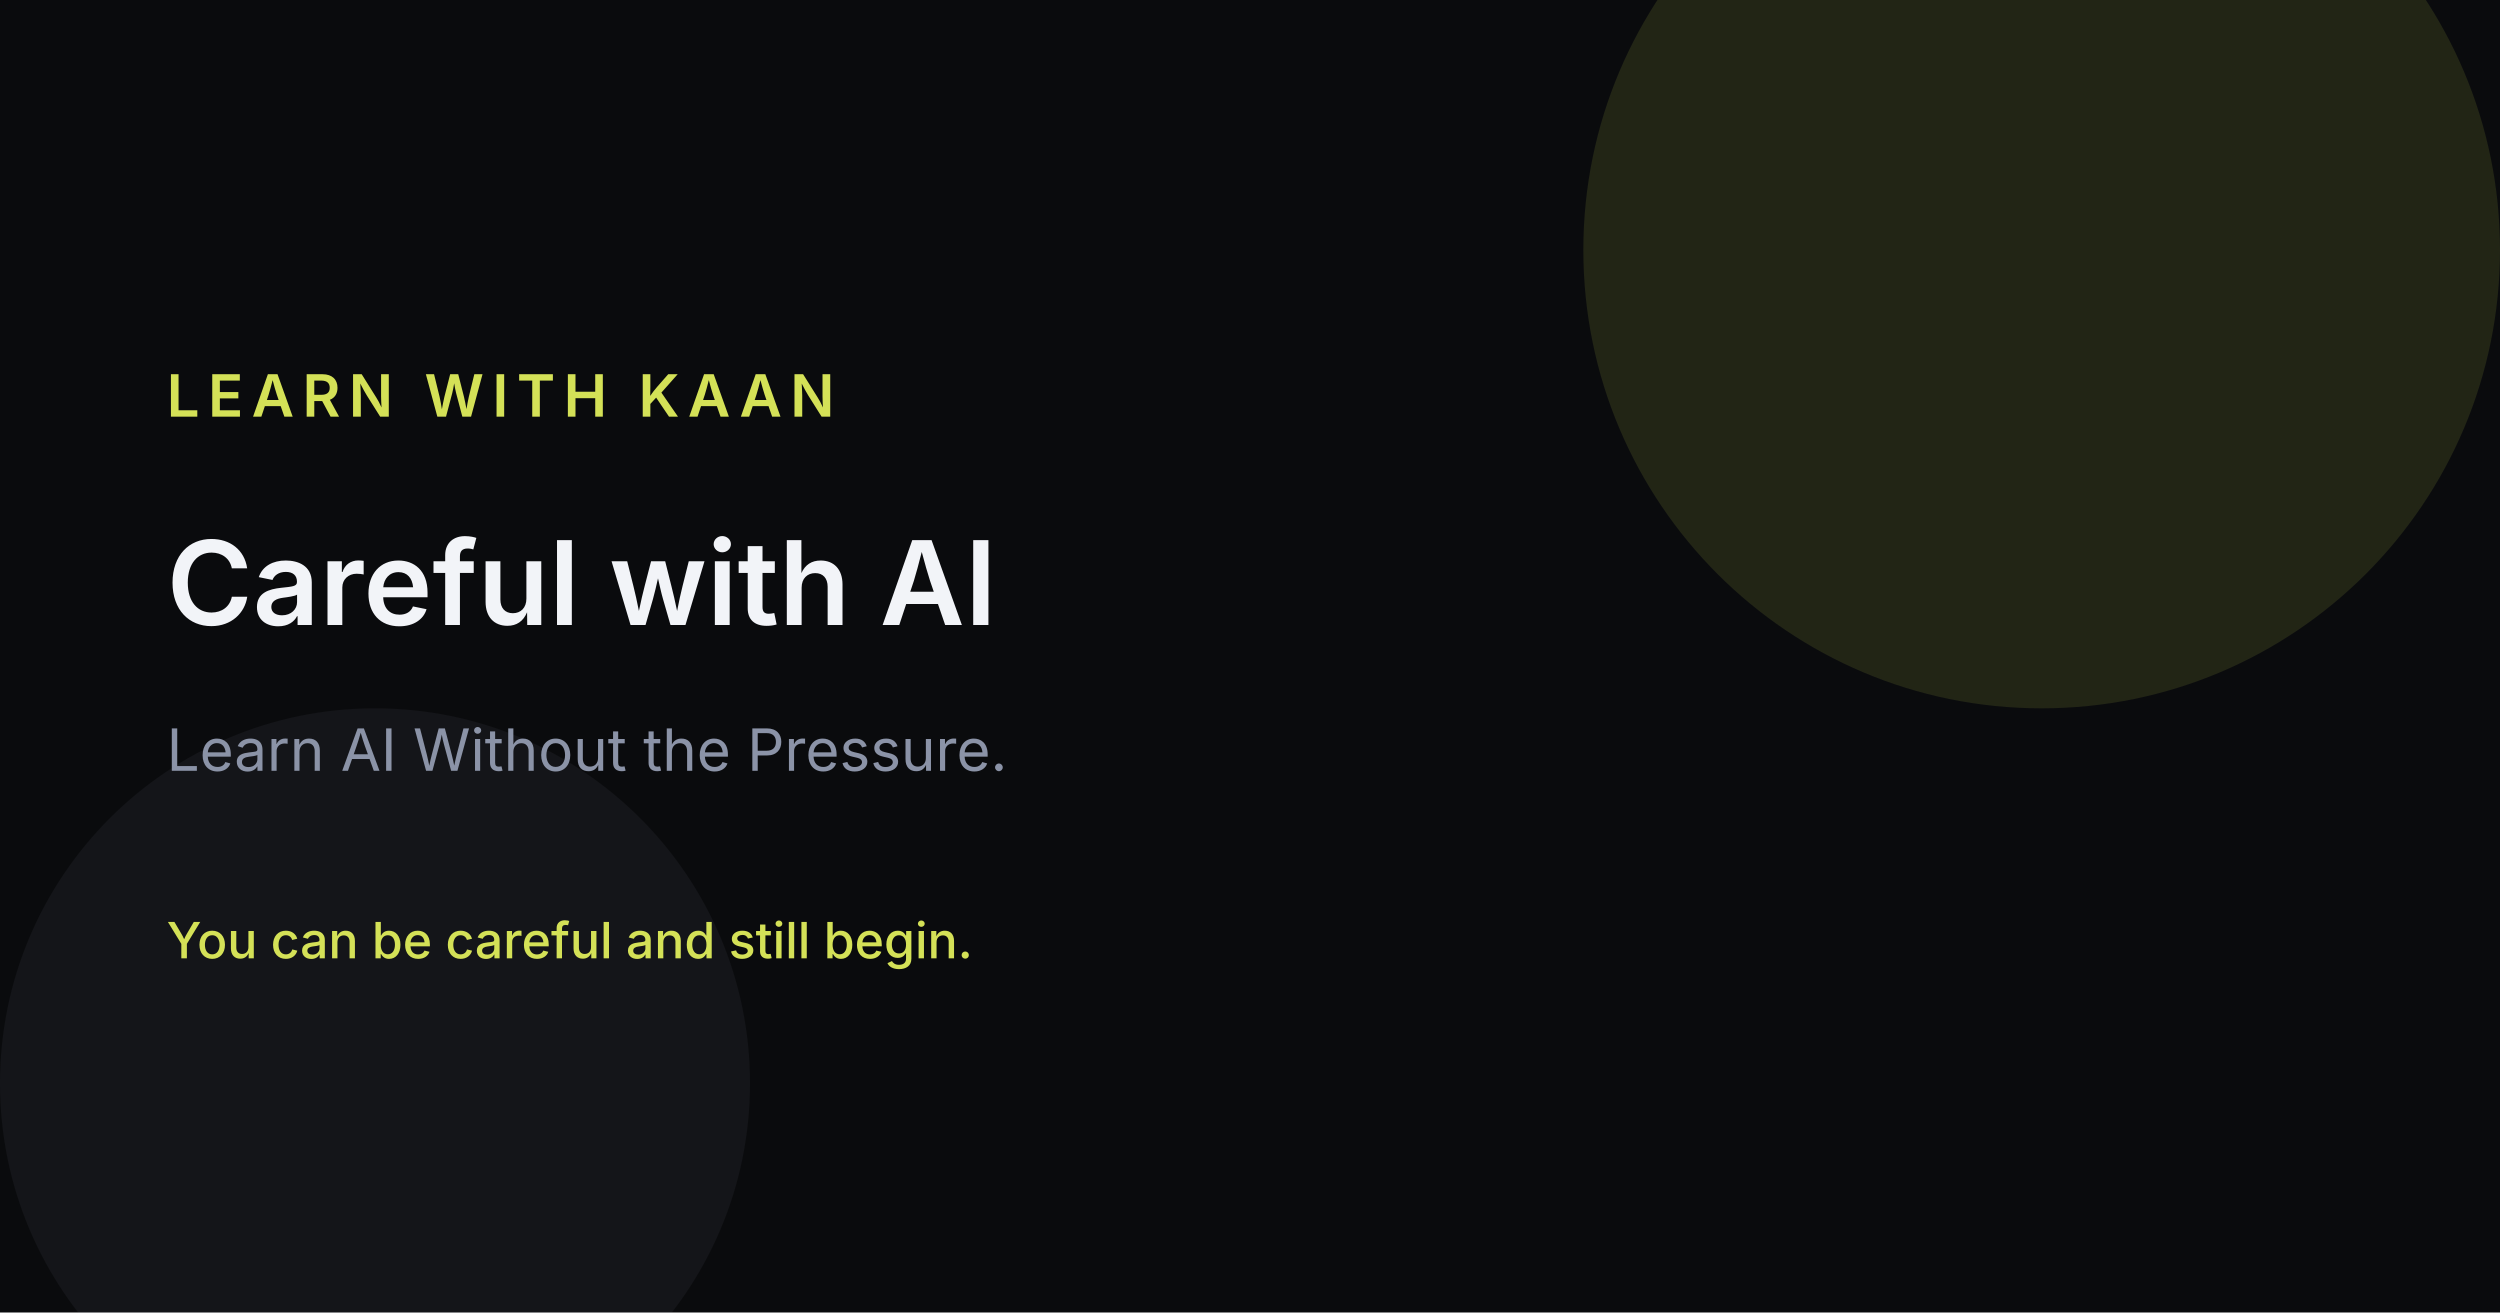
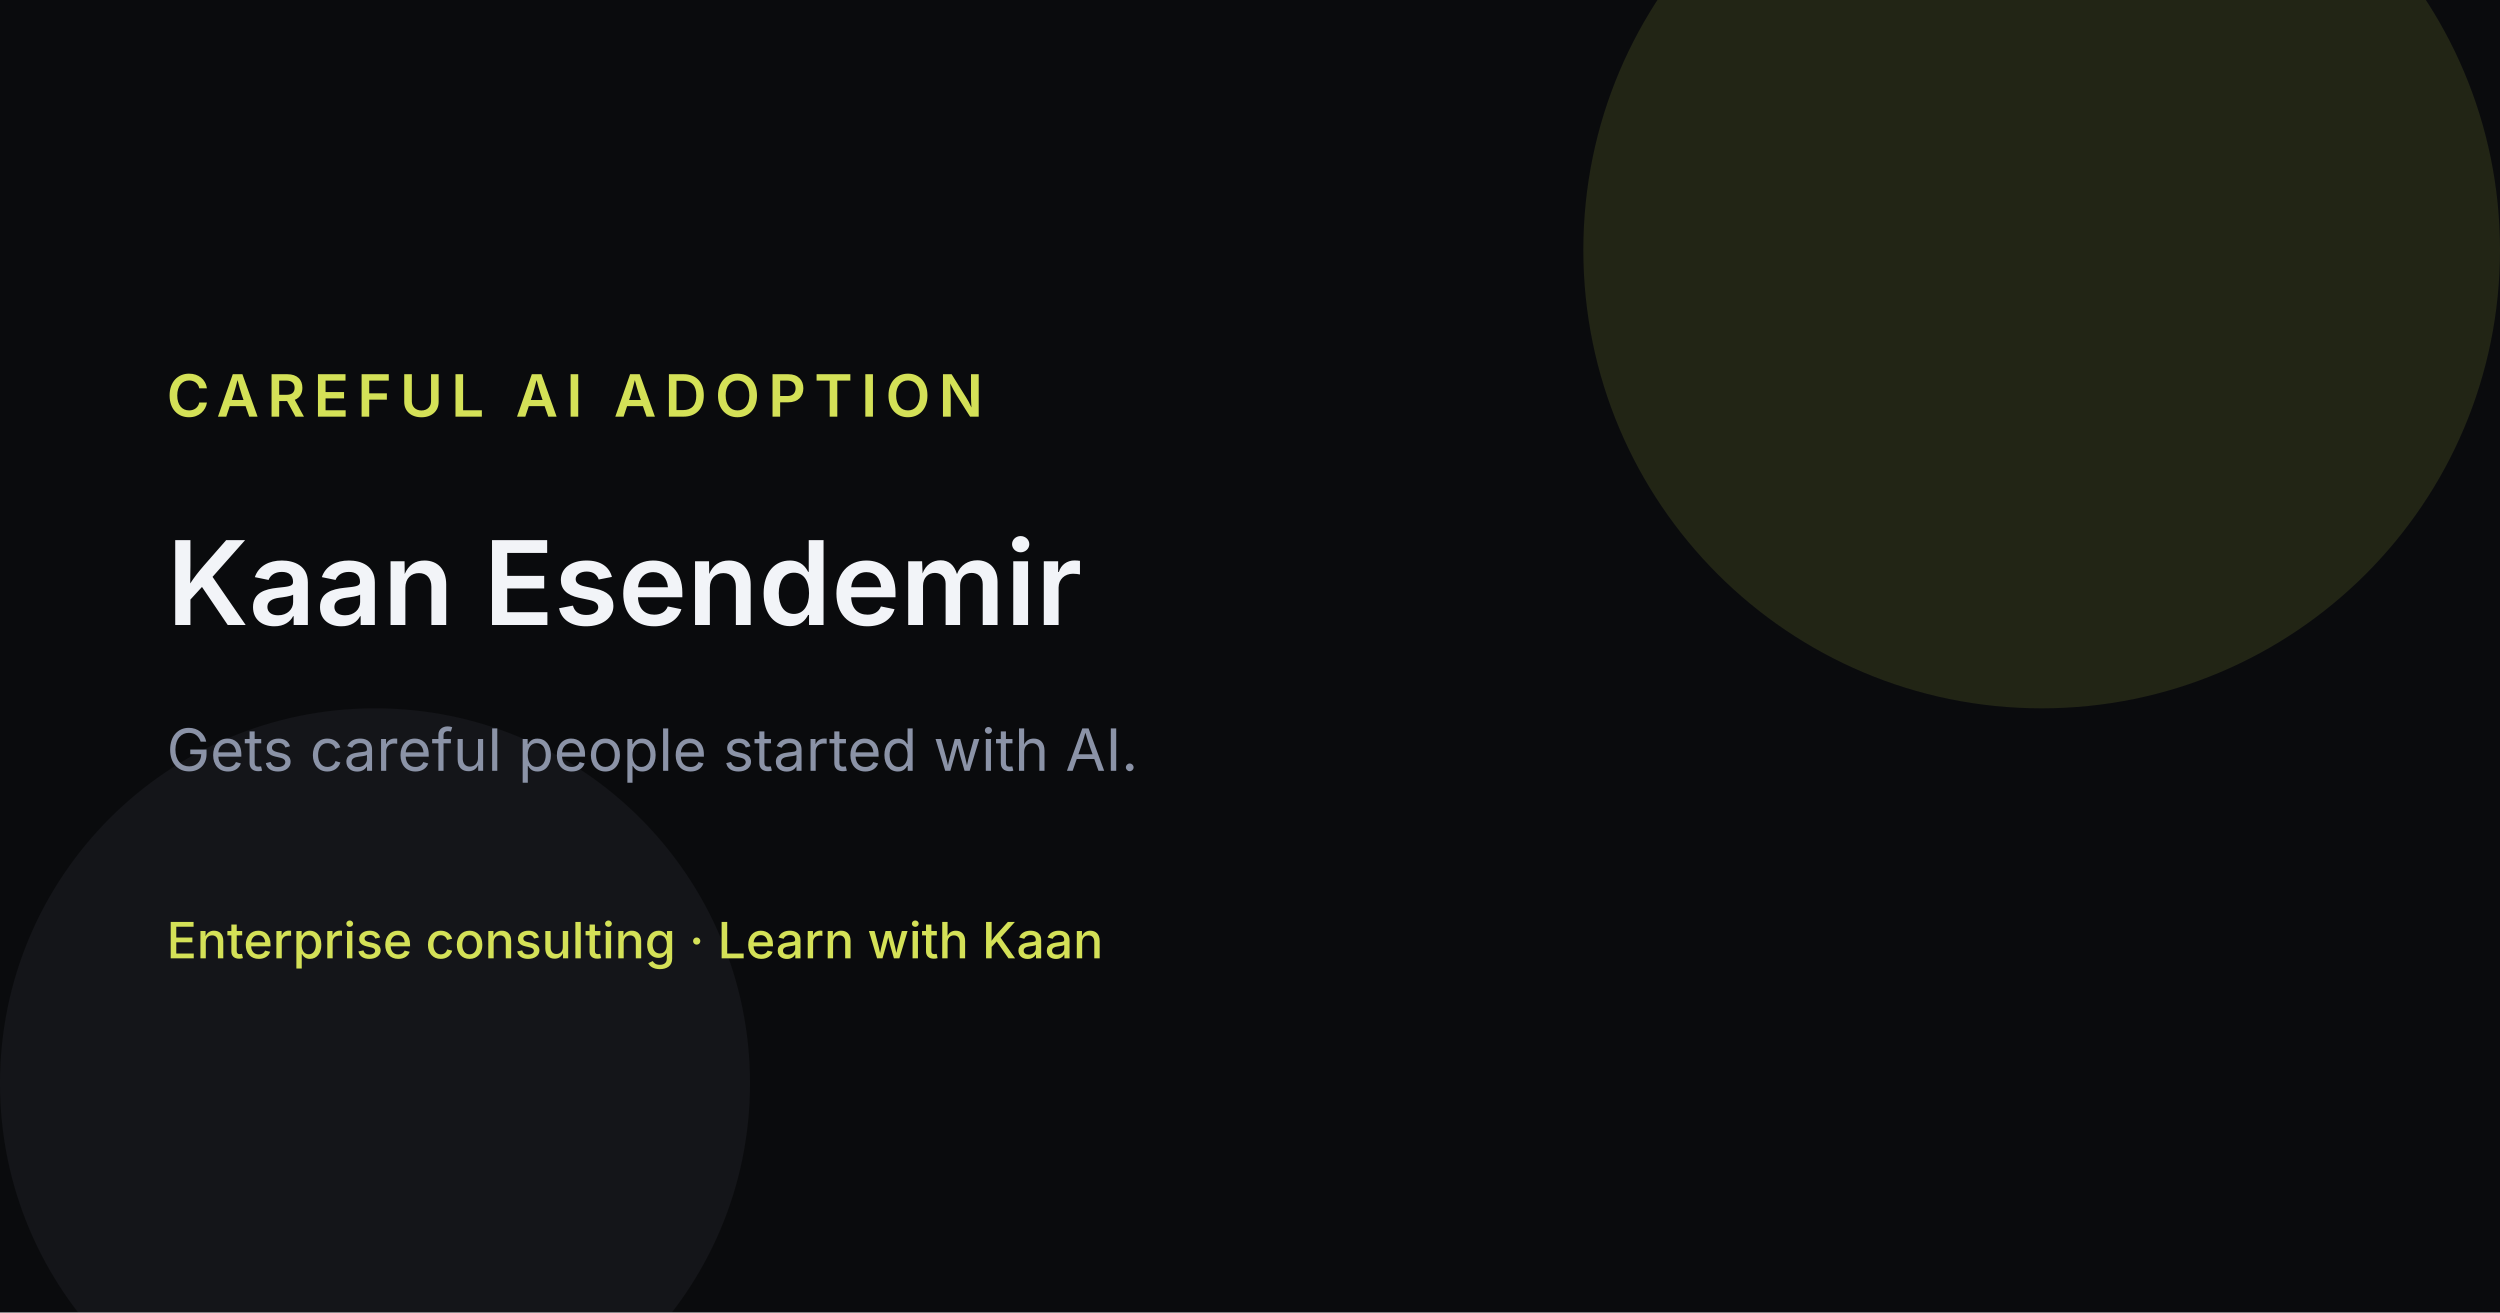
- <svg xmlns="http://www.w3.org/2000/svg" width="1200" height="630" viewBox="0 0 1200 630" role="img" aria-label="Learn with Kaan — Careful with AI">
+ <svg xmlns="http://www.w3.org/2000/svg" width="1200" height="630" viewBox="0 0 1200 630" role="img" aria-label="Kaan Esendemir — Careful AI Adoption">
  <rect width="1200" height="630" fill="#0A0B0D" />
  <circle cx="980" cy="120" r="220" fill="#D4E157" fill-opacity="0.12" />
  <circle cx="180" cy="520" r="180" fill="#8B93A7" fill-opacity="0.08" />
-   <text x="80" y="200" font-family="Inter,Arial,sans-serif" font-size="28" font-weight="600" fill="#D4E157" letter-spacing="4">LEARN WITH KAAN</text>
-   <text x="80" y="300" font-family="Inter,Arial,sans-serif" font-size="56" font-weight="600" fill="#F2F4F8">Careful with AI</text>
-   <text x="80" y="370" font-family="Inter,Arial,sans-serif" font-size="28" font-weight="400" fill="#8B93A7">Learn AI Without the Pressure.</text>
-   <text x="80" y="460" font-family="Inter,Arial,sans-serif" font-size="24" font-weight="500" fill="#D4E157">You can be careful and still begin.</text>
+   <text x="80" y="200" font-family="Inter,Arial,sans-serif" font-size="28" font-weight="600" fill="#D4E157" letter-spacing="4">CAREFUL AI ADOPTION</text>
+   <text x="80" y="300" font-family="Inter,Arial,sans-serif" font-size="56" font-weight="600" fill="#F2F4F8">Kaan Esendemir</text>
+   <text x="80" y="370" font-family="Inter,Arial,sans-serif" font-size="28" font-weight="400" fill="#8B93A7">Gets careful people started with AI.</text>
+   <text x="80" y="460" font-family="Inter,Arial,sans-serif" font-size="24" font-weight="500" fill="#D4E157">Enterprise consulting · Learn with Kaan</text>
</svg>
